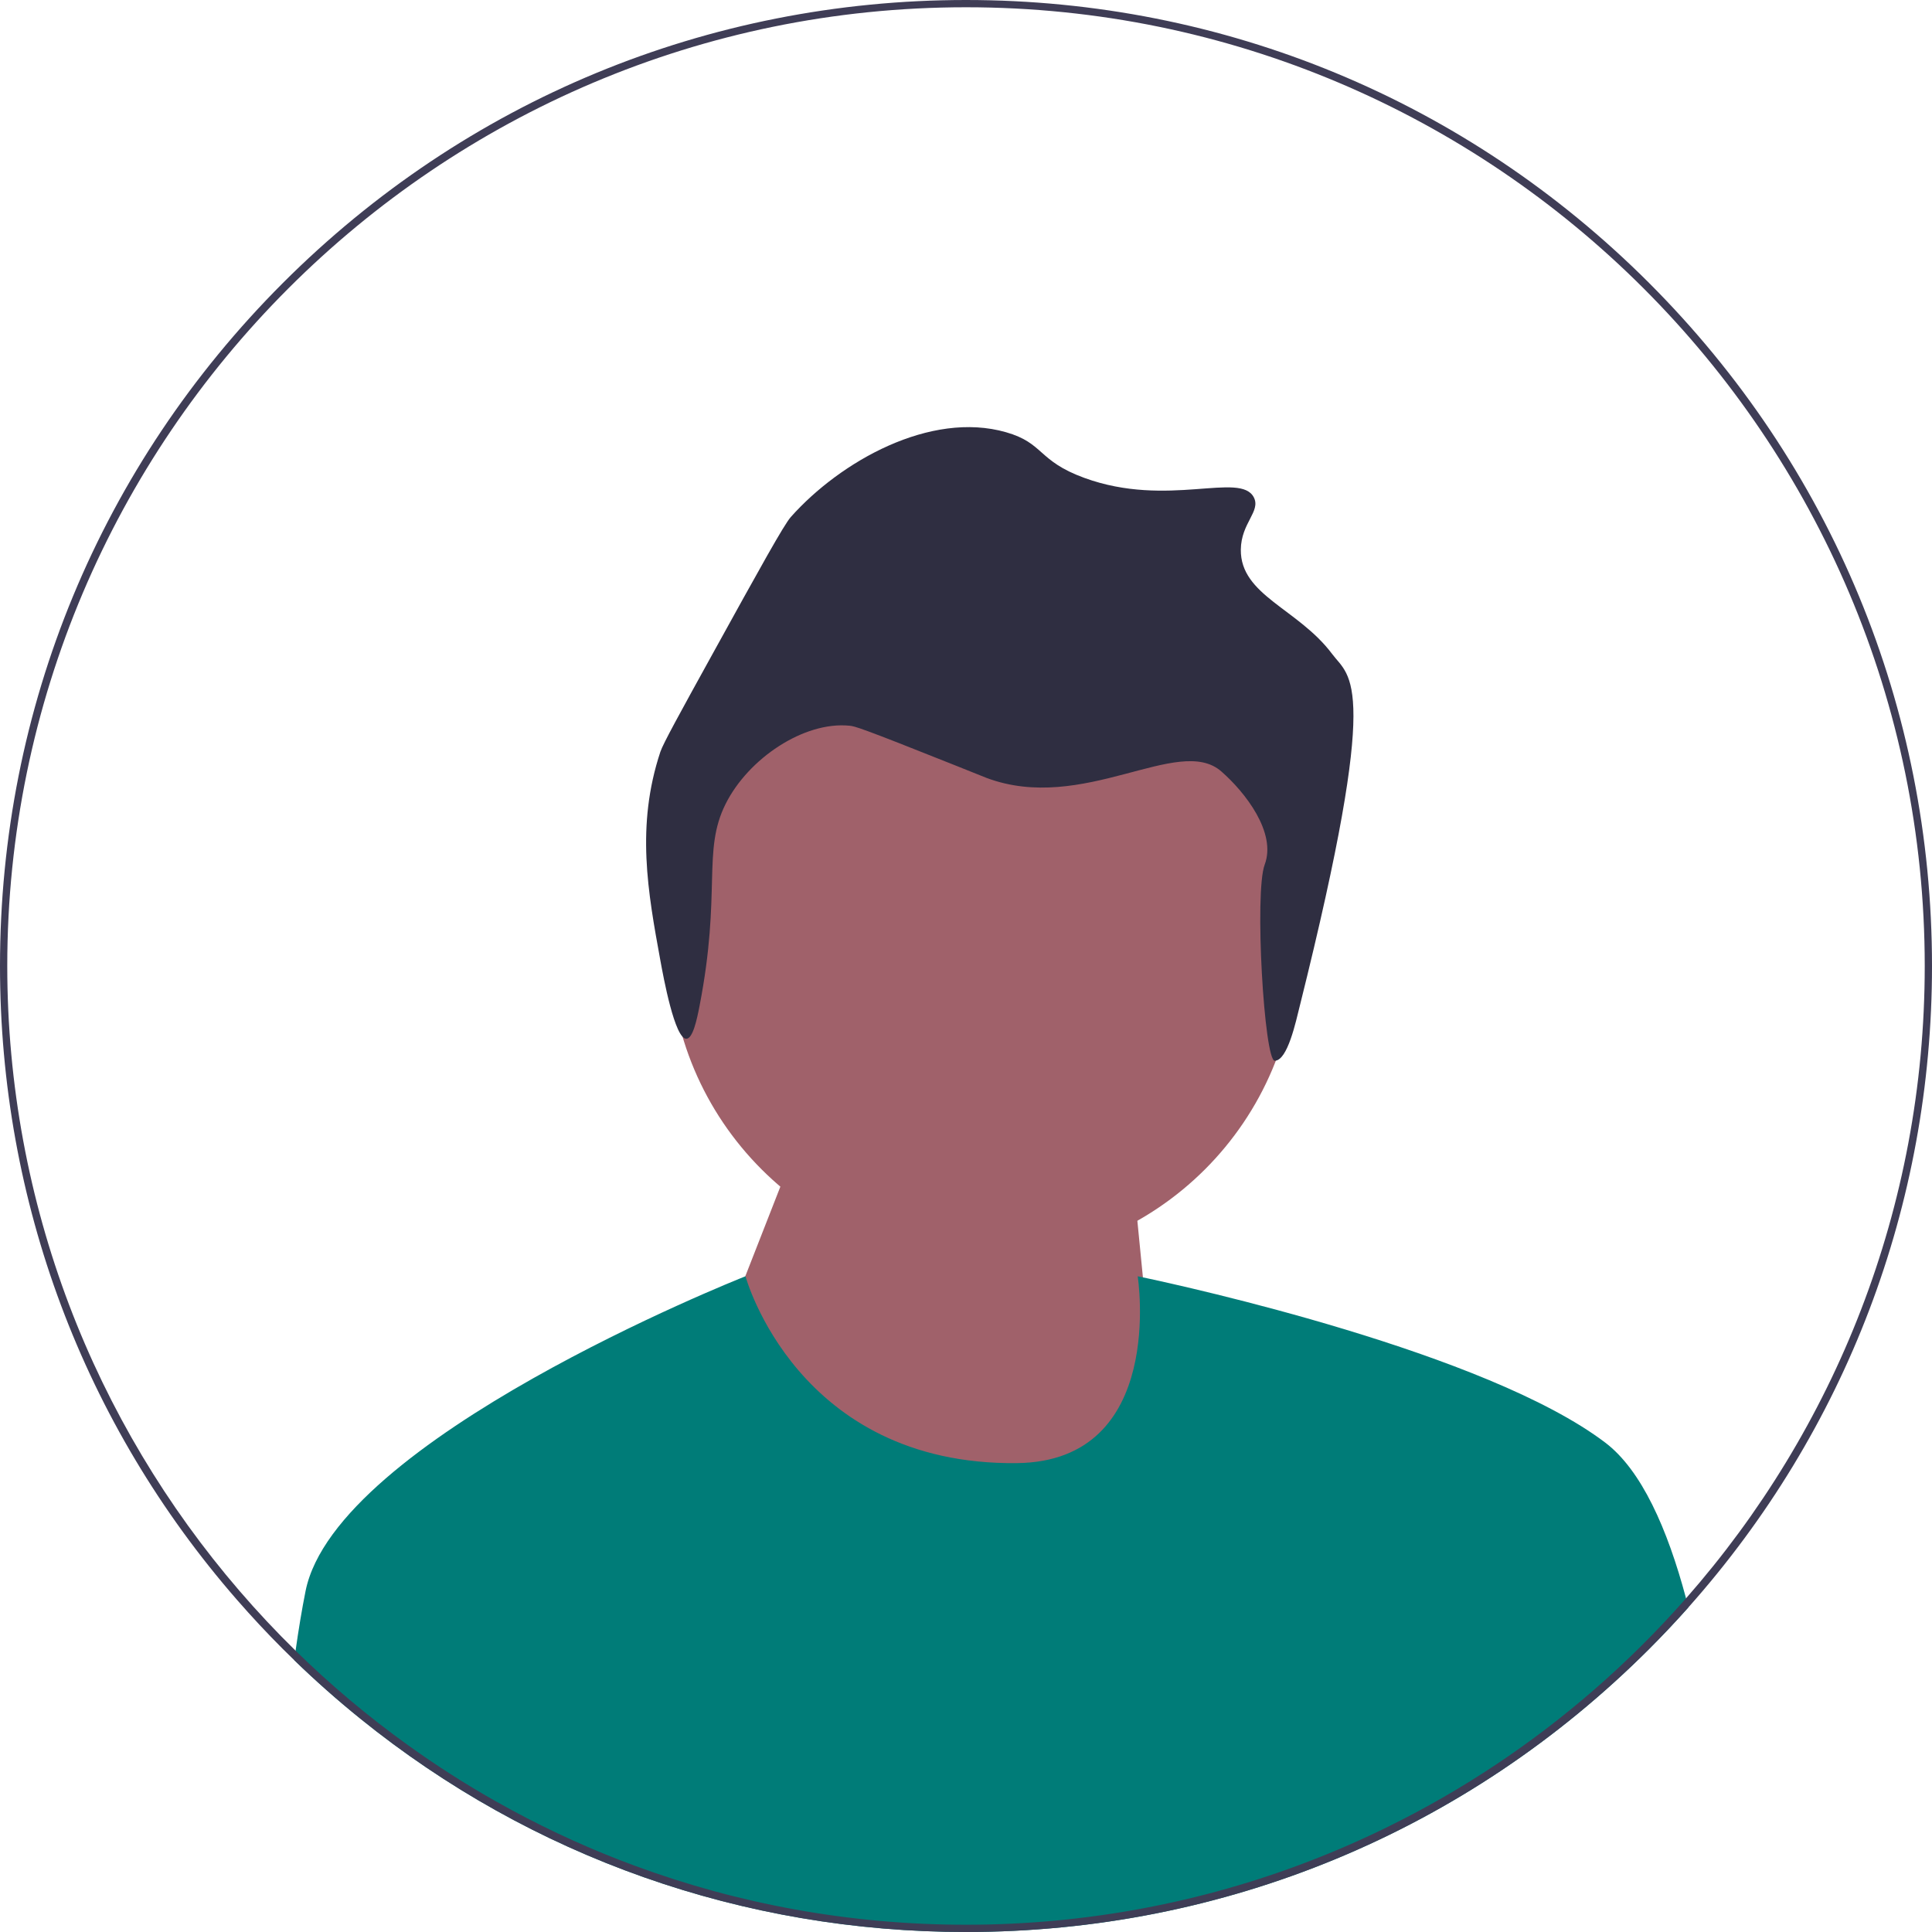
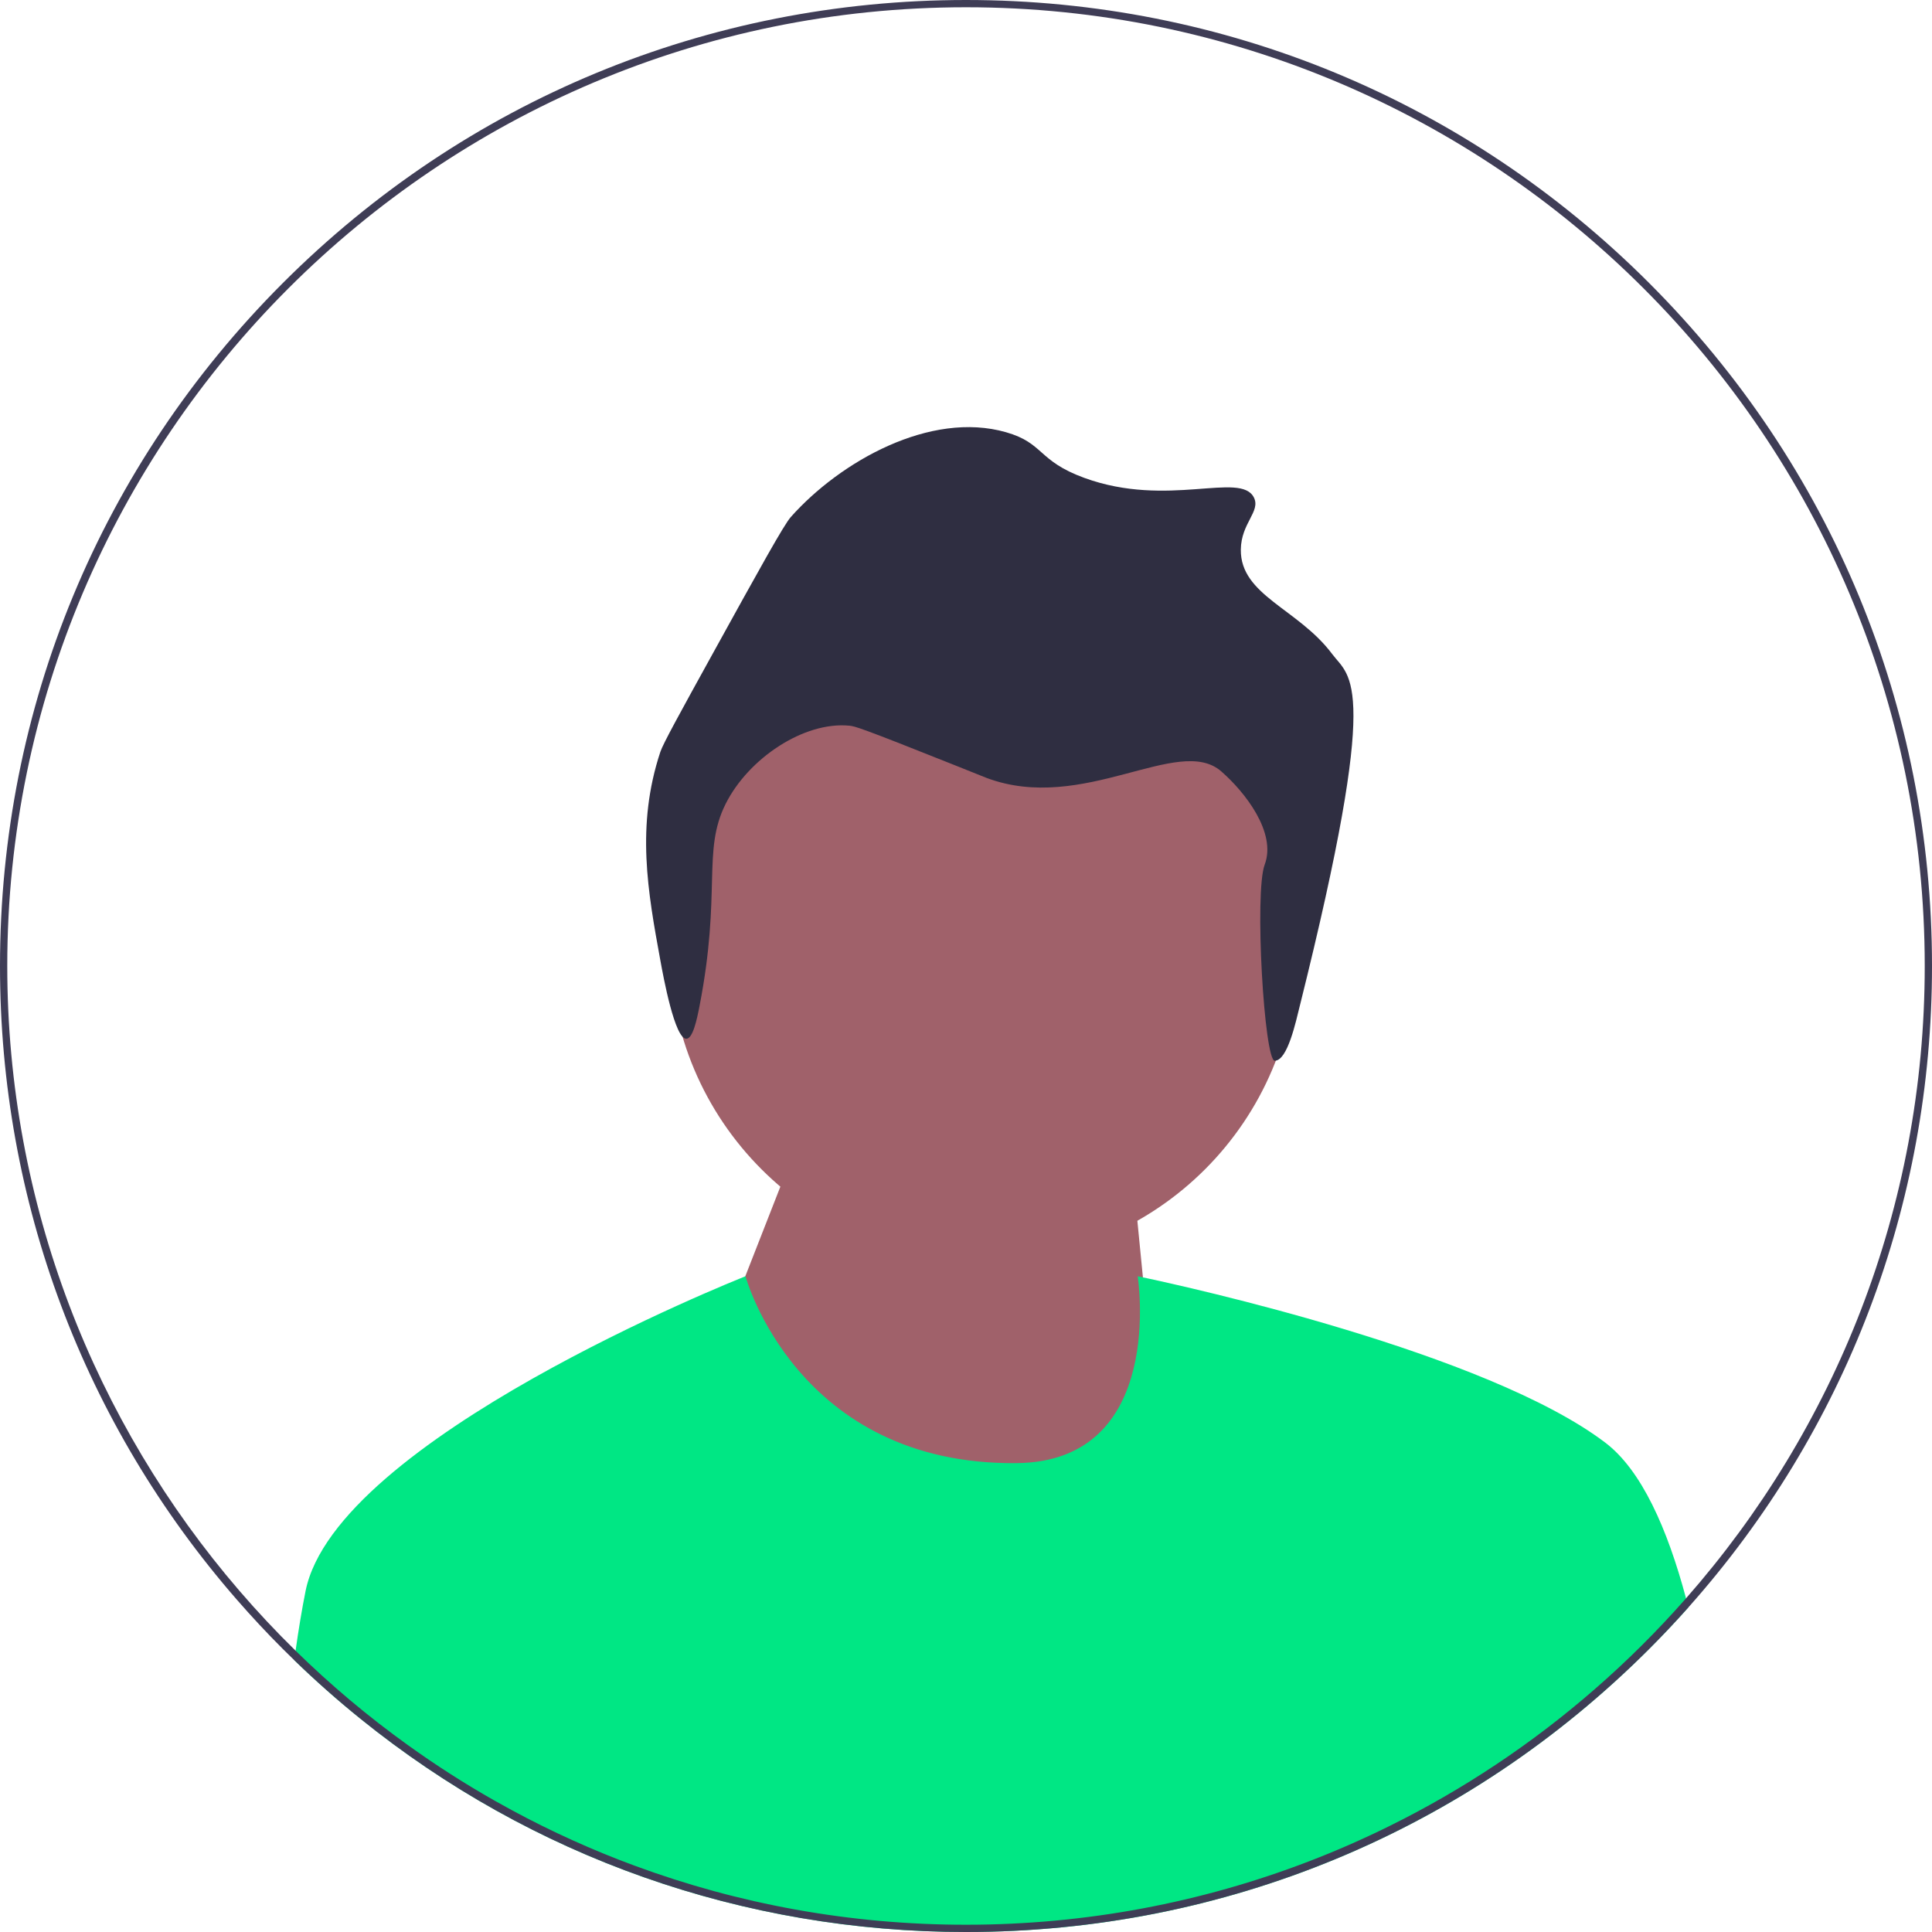
<svg xmlns="http://www.w3.org/2000/svg" width="532" height="532" viewBox="0 0 532 532">
  <g>
    <g>
      <circle cx="270.759" cy="260.929" r="86.349" fill="#a0616a" />
      <polygon points="199.288 366.614 217.288 320.614 310.288 306.614 320.28 408.44 226.28 410.44 199.288 366.614" fill="#a0616a" />
    </g>
    <path d="M357.944,276.861c-1.121,4.49-3.386,15.18-6.924,15.232-2.89,.042-5.657-46.335-2.77-54.006,3.316-8.813-5.399-19.961-11.964-25.683-11.804-10.289-38.007,11.805-64.651,1.796-.706-.265-.566-.235-8.979-3.592-25.89-10.33-27.251-10.628-28.734-10.775-12.55-1.242-27.867,9.028-34.121,21.55-6.502,13.017-1.069,24.181-7.183,55.672-.712,3.671-1.831,8.902-3.592,8.979-3.218,.14-6.361-17.048-7.183-21.55-3.448-18.862-6.772-37.047,0-57.468,.739-2.227,5.292-10.495,14.367-26.938,13.074-23.688,19.65-35.577,21.55-37.713,13.629-15.326,38.436-29.307,59.264-23.346,10.527,3.013,8.64,7.857,21.55,12.571,23.008,8.401,43.005-1.873,46.693,5.388,1.954,3.846-3.512,7.017-3.592,14.367-.136,12.611,15.814,16.256,25.142,28.734,5.014,6.708,13.598,6.78-8.872,96.782l0,0Z" fill="#2f2e41" />
  </g>
-   <path d="M464.92,442.61c-3.48,3.91-7.09,7.74-10.83,11.48-50.24,50.239-117.04,77.909-188.09,77.909-61.41,0-119.64-20.67-166.75-58.72-.03-.02-.05-.04-.08-.07-6.25-5.039-12.3-10.399-18.14-16.06,.11-.88,.23-1.75,.36-2.61,.82-5.8,1.73-11.33,2.75-16.42,8.35-41.72,118.22-85.52,121.08-86.66,.04-.01,.06-.02,.06-.02,0,0,14.14,52.12,74.73,51.45,41.27-.45,33.27-51.45,33.27-51.45,0,0,.5,.1,1.44,.3,11.92,2.53,94.68,20.71,127.33,45.521,9.95,7.56,17.09,23.66,22.22,42.859,.22,.82,.43,1.66,.65,2.49Z" fill="#007c78" />
+   <path d="M464.92,442.61c-3.48,3.91-7.09,7.74-10.83,11.48-50.24,50.239-117.04,77.909-188.09,77.909-61.41,0-119.64-20.67-166.75-58.72-.03-.02-.05-.04-.08-.07-6.25-5.039-12.3-10.399-18.14-16.06,.11-.88,.23-1.75,.36-2.61,.82-5.8,1.73-11.33,2.75-16.42,8.35-41.72,118.22-85.52,121.08-86.66,.04-.01,.06-.02,.06-.02,0,0,14.14,52.12,74.73,51.45,41.27-.45,33.27-51.45,33.27-51.45,0,0,.5,.1,1.44,.3,11.92,2.53,94.68,20.71,127.33,45.521,9.95,7.56,17.09,23.66,22.22,42.859,.22,.82,.43,1.66,.65,2.49Z" fill="#00e784" />
  <path d="M454.09,77.91C403.85,27.671,337.05,0,266,0S128.15,27.671,77.91,77.91C27.67,128.15,0,194.95,0,266c0,64.851,23.05,126.16,65.29,174.57,4.03,4.63,8.24,9.14,12.62,13.521,1.03,1.029,2.07,2.06,3.12,3.06,5.84,5.66,11.89,11.021,18.14,16.06,.03,.03,.05,.051,.08,.07,47.11,38.05,105.34,58.72,166.75,58.72,71.05,0,137.85-27.67,188.09-77.909,3.74-3.74,7.35-7.57,10.83-11.48,43.37-48.72,67.08-110.84,67.08-176.61,0-71.05-27.67-137.85-77.91-188.09Zm10.18,362.21c-7.87,8.95-16.33,17.37-25.33,25.181-17.07,14.85-36.07,27.529-56.56,37.63-7.19,3.55-14.56,6.779-22.1,9.67-29.29,11.24-61.08,17.399-94.28,17.399-32.04,0-62.76-5.739-91.19-16.239-11.67-4.301-22.95-9.41-33.78-15.261-1.59-.859-3.17-1.729-4.74-2.619-8.26-4.681-16.25-9.79-23.92-15.311-10.99-7.88-21.35-16.59-30.98-26.03-5.4-5.29-10.56-10.8-15.49-16.529C26.09,391.771,2,331.65,2,266,2,120.431,120.43,2,266,2s264,118.431,264,264c0,66.66-24.83,127.62-65.73,174.12Z" fill="#3f3d56" />
</svg>
